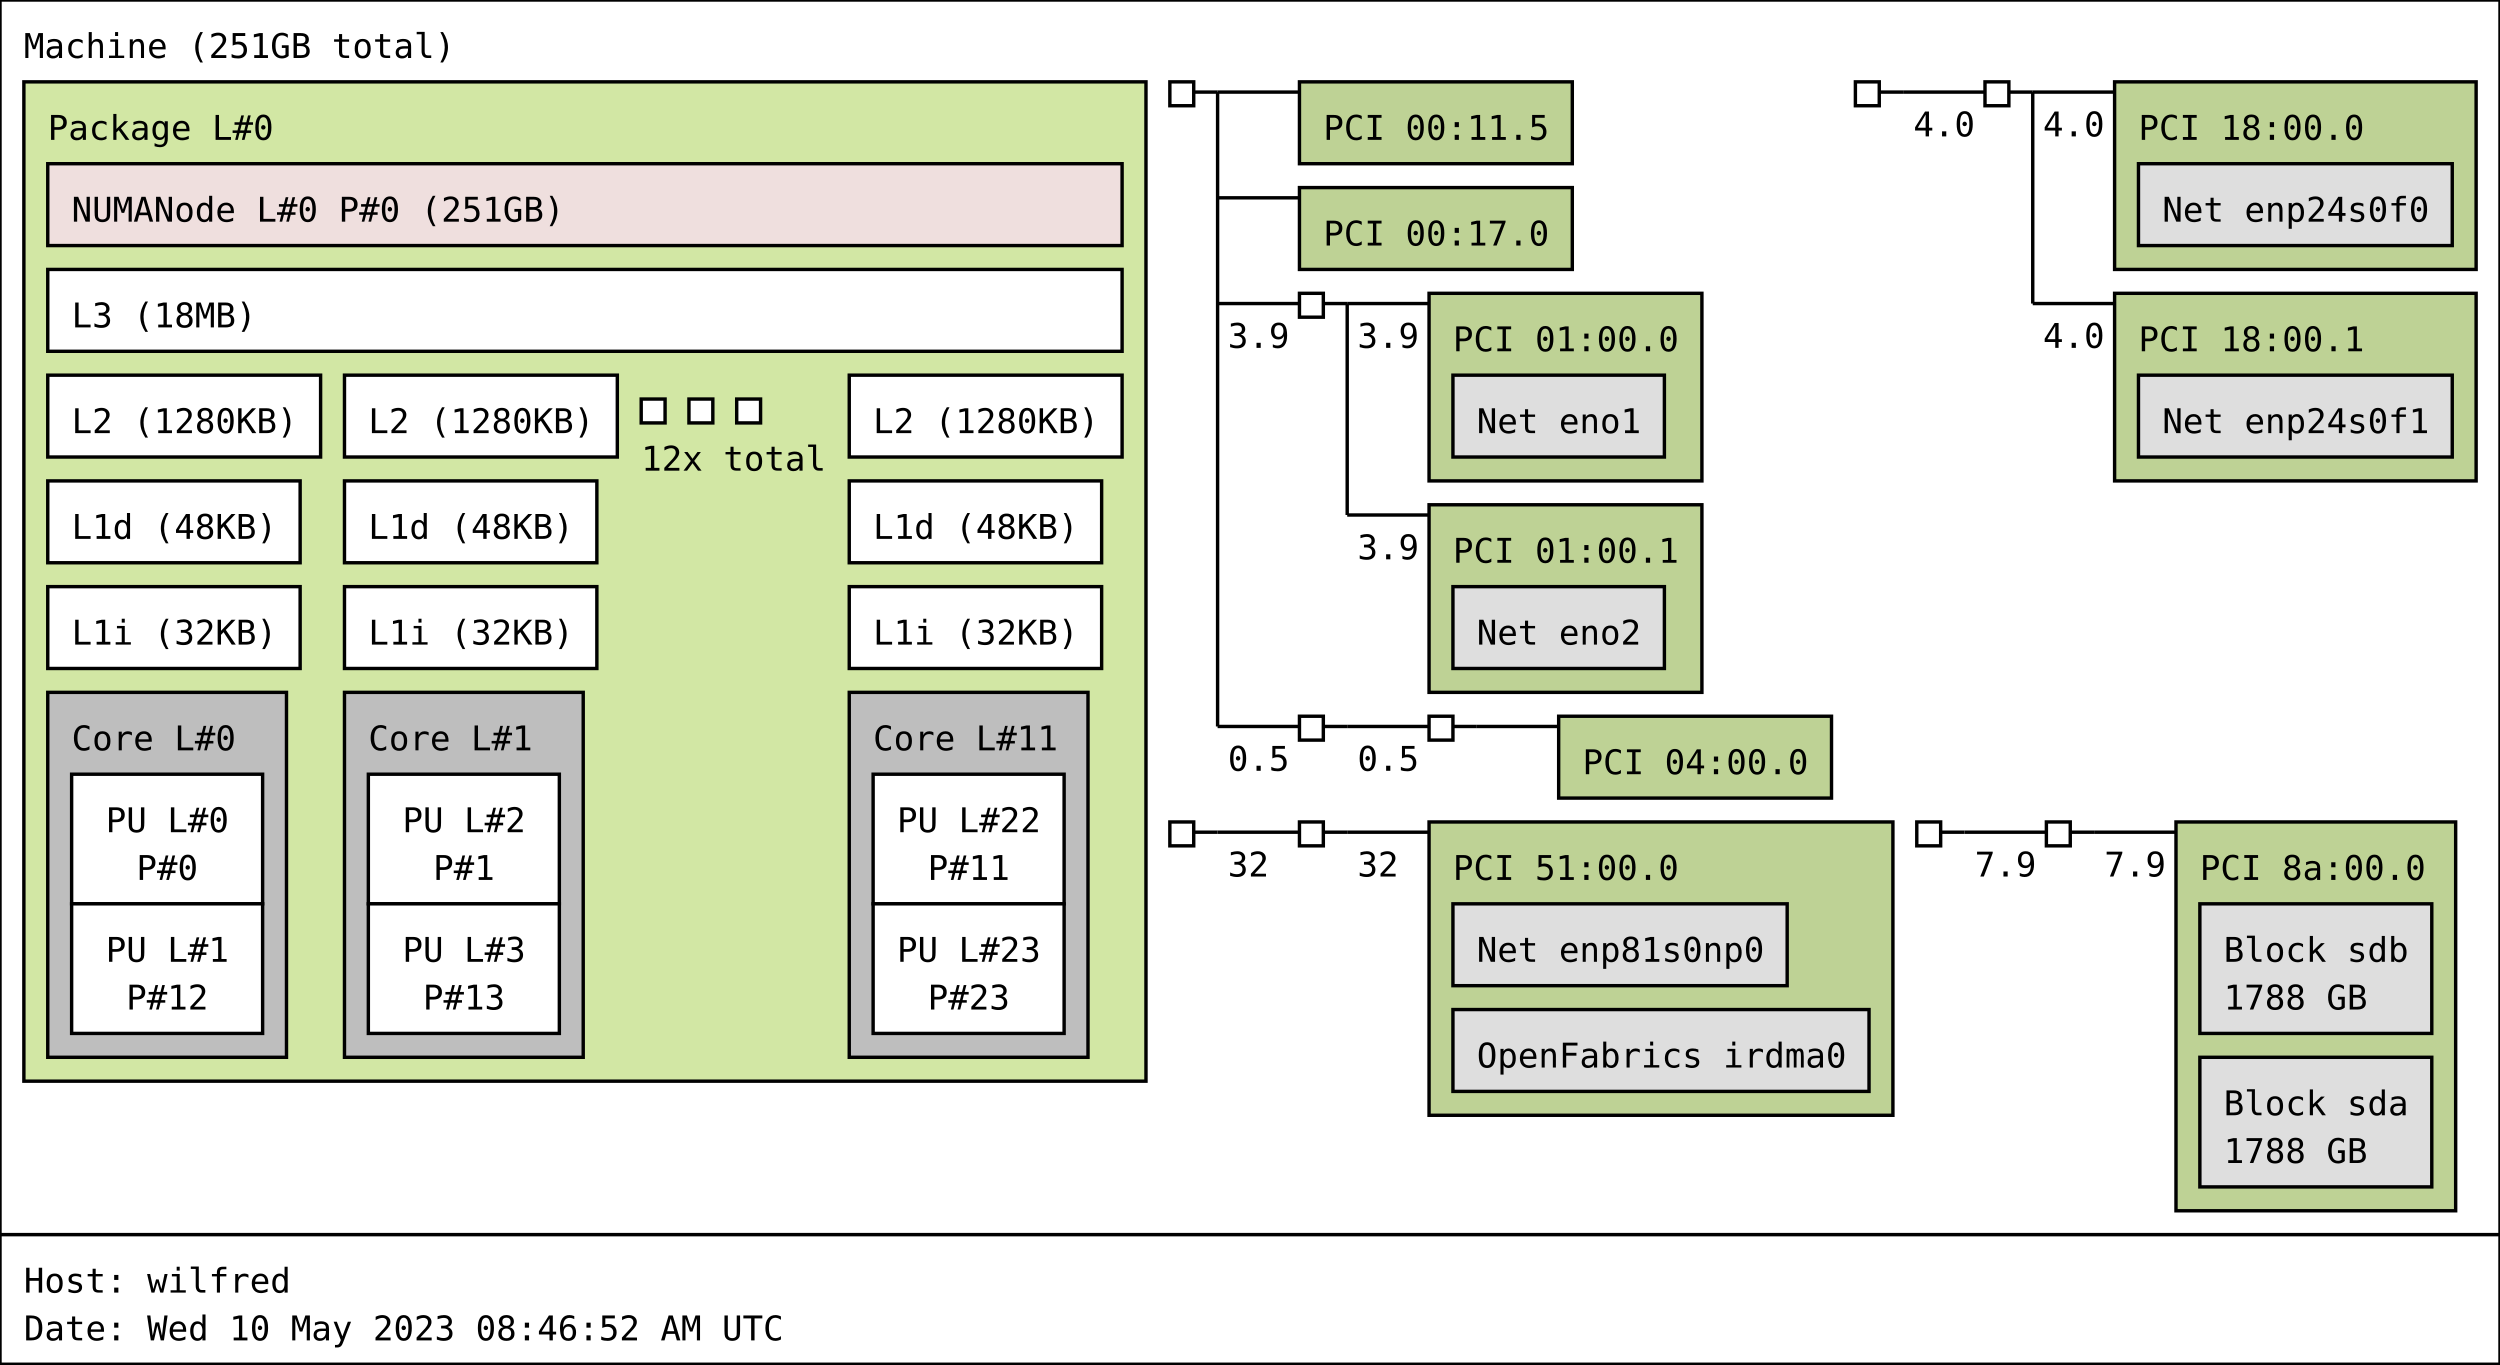
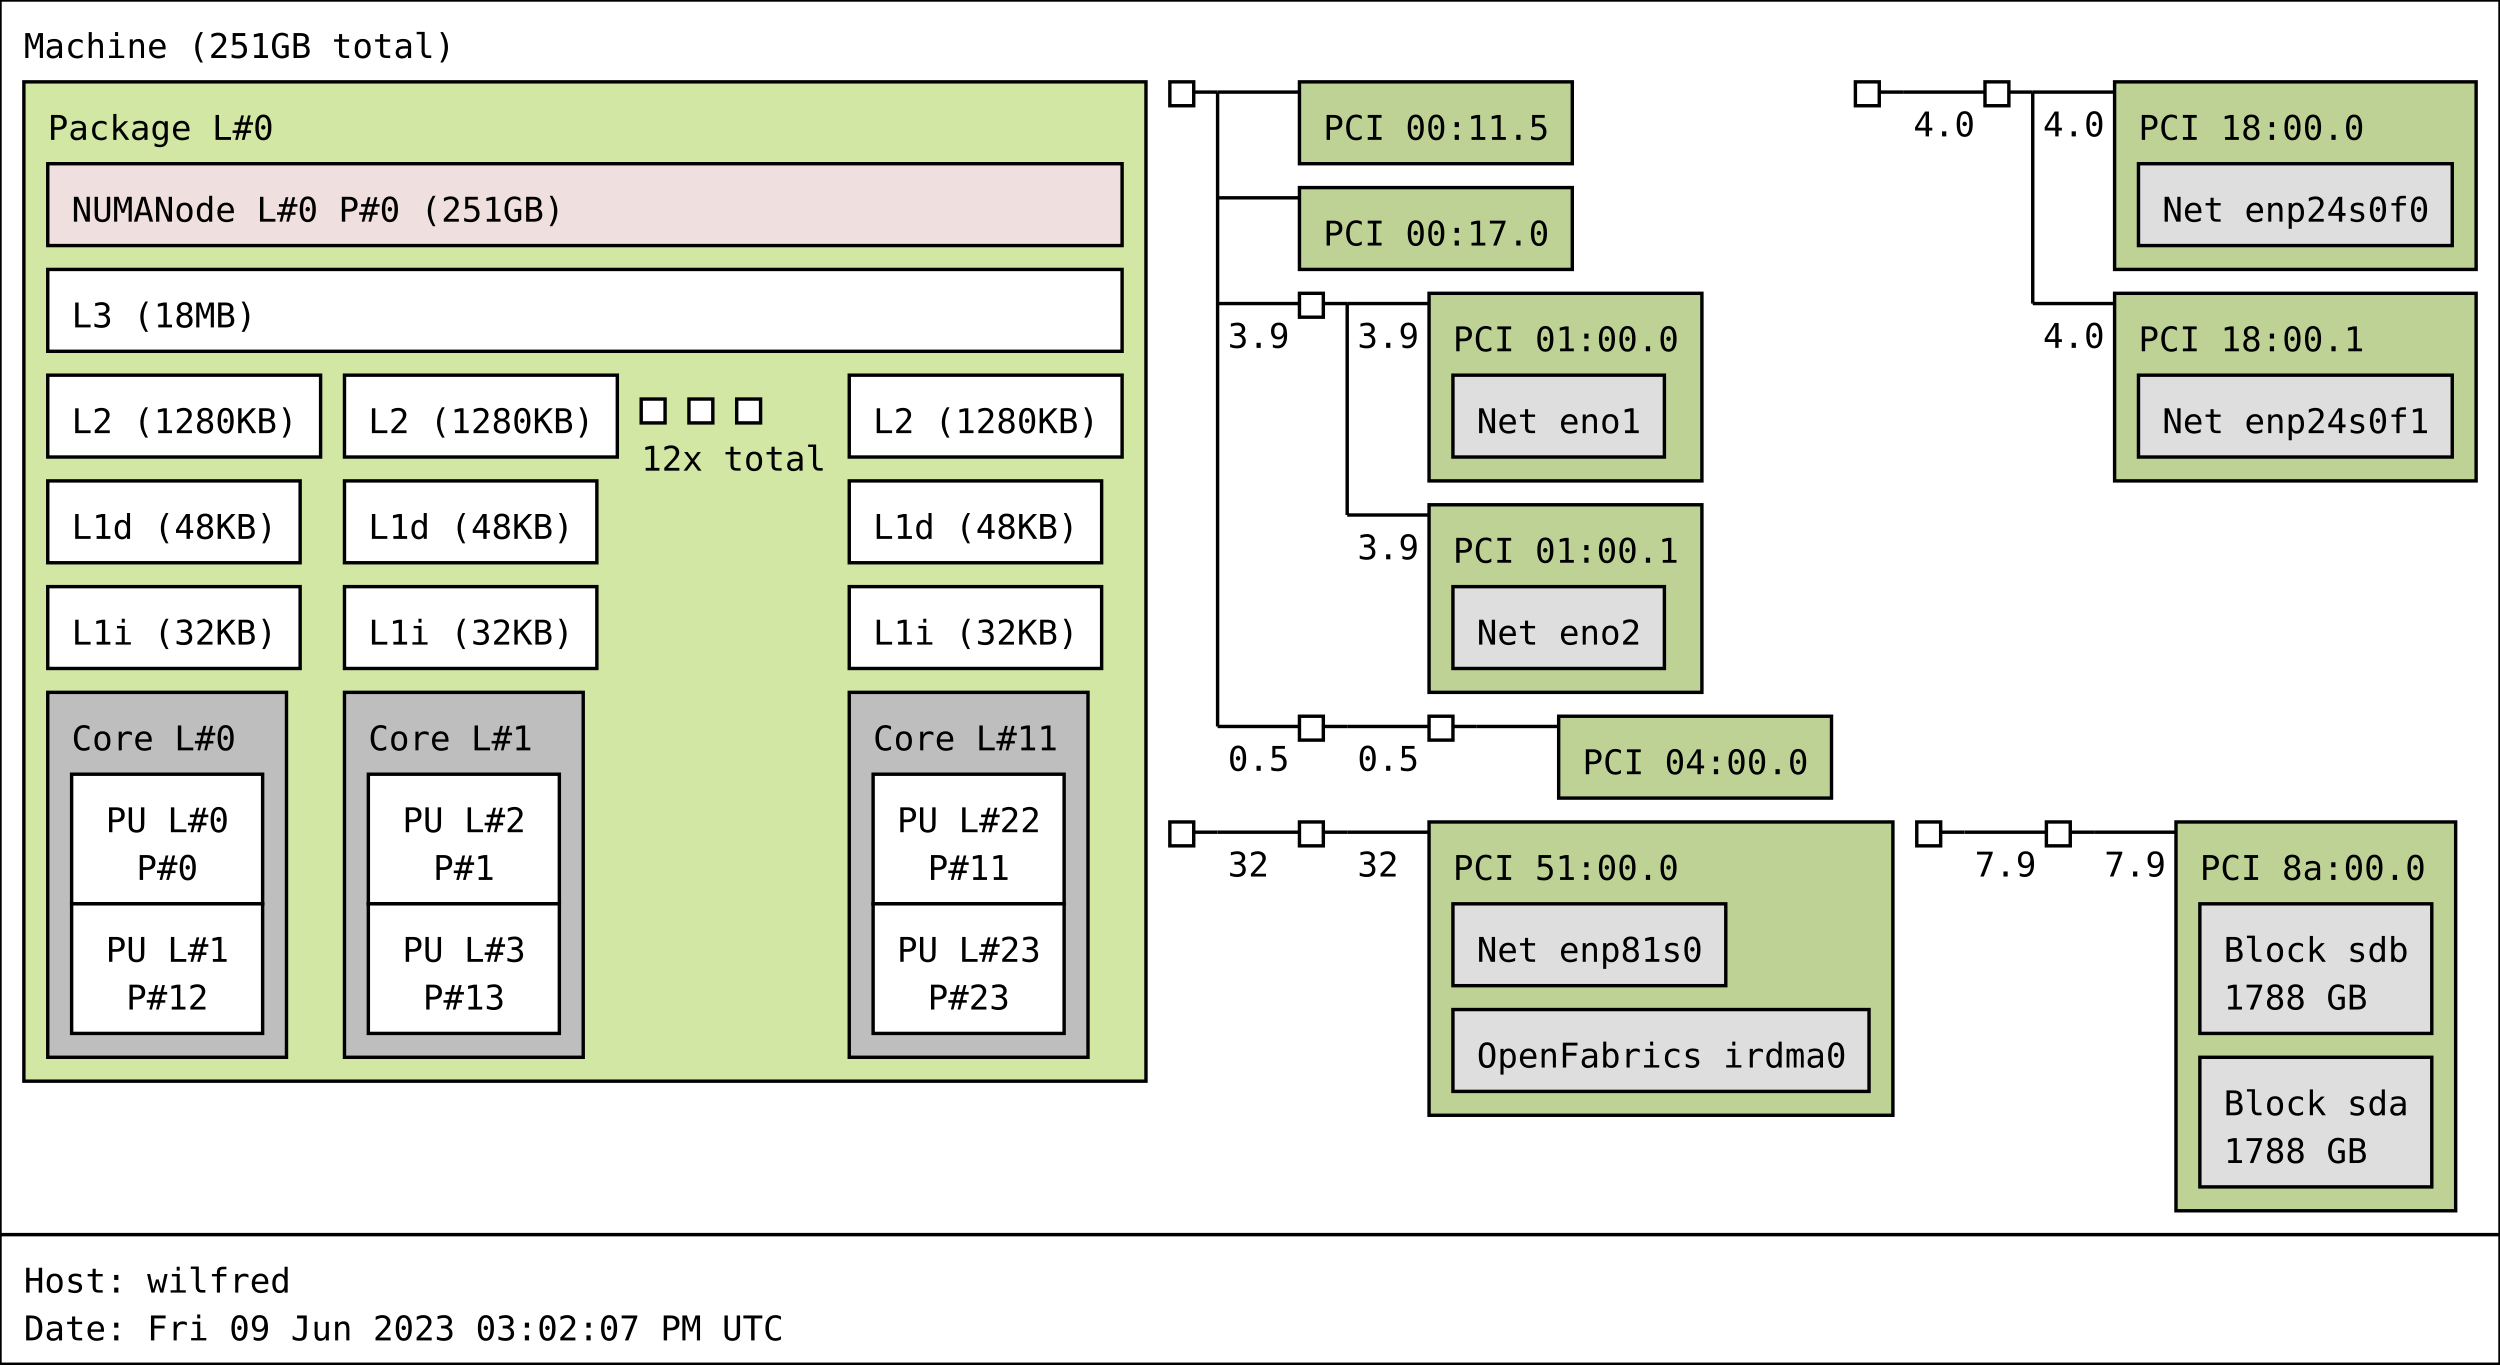
<svg xmlns="http://www.w3.org/2000/svg" width="733px" height="400px" viewBox="0 0 733px 400px" version="1.1">
  <rect id="Machine_0_rect" class="Machine" x="0" y="0" width="733" height="362" fill="rgb(255,255,255)" stroke="rgb(0,0,0)" stroke-width="1" />
  <text id="Machine_0_text" class="Machine" font-family="Monospace" x="7" y="17" fill="rgb(0,0,0)" font-size="10px">Machine (251GB total)</text>
  <rect id="Package_0_rect" class="Package" x="7" y="24" width="329" height="293" fill="rgb(210,231,164)" stroke="rgb(0,0,0)" stroke-width="1" />
  <text id="Package_0_text" class="Package" font-family="Monospace" x="14" y="41" fill="rgb(0,0,0)" font-size="10px">Package L#0</text>
  <rect id="L3_0_rect" class="L3" x="14" y="79" width="315" height="24" fill="rgb(255,255,255)" stroke="rgb(0,0,0)" stroke-width="1" />
  <text id="L3_0_text" class="L3" font-family="Monospace" x="21" y="96" fill="rgb(0,0,0)" font-size="10px">L3 (18MB)</text>
  <rect id="L2_0_rect" class="L2" x="14" y="110" width="80" height="24" fill="rgb(255,255,255)" stroke="rgb(0,0,0)" stroke-width="1" />
  <text id="L2_0_text" class="L2" font-family="Monospace" x="21" y="127" fill="rgb(0,0,0)" font-size="10px">L2 (1280KB)</text>
  <rect id="L1d_0_rect" class="L1d" x="14" y="141" width="74" height="24" fill="rgb(255,255,255)" stroke="rgb(0,0,0)" stroke-width="1" />
  <text id="L1d_0_text" class="L1d" font-family="Monospace" x="21" y="158" fill="rgb(0,0,0)" font-size="10px">L1d (48KB)</text>
  <rect id="L1i_0_rect" class="L1i" x="14" y="172" width="74" height="24" fill="rgb(255,255,255)" stroke="rgb(0,0,0)" stroke-width="1" />
  <text id="L1i_0_text" class="L1i" font-family="Monospace" x="21" y="189" fill="rgb(0,0,0)" font-size="10px">L1i (32KB)</text>
  <rect id="Core_0_rect" class="Core" x="14" y="203" width="70" height="107" fill="rgb(190,190,190)" stroke="rgb(0,0,0)" stroke-width="1" />
  <text id="Core_0_text" class="Core" font-family="Monospace" x="21" y="220" fill="rgb(0,0,0)" font-size="10px">Core L#0</text>
  <rect id="PU_0_rect" class="PU" x="21" y="227" width="56" height="38" fill="rgb(255,255,255)" stroke="rgb(0,0,0)" stroke-width="1" />
  <text id="PU_0_text" class="PU" font-family="Monospace" x="31" y="244" fill="rgb(0,0,0)" font-size="10px">PU L#0</text>
  <text id="PU_0_text_1" class="PU" font-family="Monospace" x="40" y="258" fill="rgb(0,0,0)" font-size="10px">P#0</text>
  <rect id="PU_1_rect" class="PU" x="21" y="265" width="56" height="38" fill="rgb(255,255,255)" stroke="rgb(0,0,0)" stroke-width="1" />
  <text id="PU_1_text" class="PU" font-family="Monospace" x="31" y="282" fill="rgb(0,0,0)" font-size="10px">PU L#1</text>
  <text id="PU_1_text_1" class="PU" font-family="Monospace" x="37" y="296" fill="rgb(0,0,0)" font-size="10px">P#12</text>
  <rect id="L2_1_rect" class="L2" x="101" y="110" width="80" height="24" fill="rgb(255,255,255)" stroke="rgb(0,0,0)" stroke-width="1" />
  <text id="L2_1_text" class="L2" font-family="Monospace" x="108" y="127" fill="rgb(0,0,0)" font-size="10px">L2 (1280KB)</text>
  <rect id="L1d_1_rect" class="L1d" x="101" y="141" width="74" height="24" fill="rgb(255,255,255)" stroke="rgb(0,0,0)" stroke-width="1" />
  <text id="L1d_1_text" class="L1d" font-family="Monospace" x="108" y="158" fill="rgb(0,0,0)" font-size="10px">L1d (48KB)</text>
  <rect id="L1i_1_rect" class="L1i" x="101" y="172" width="74" height="24" fill="rgb(255,255,255)" stroke="rgb(0,0,0)" stroke-width="1" />
  <text id="L1i_1_text" class="L1i" font-family="Monospace" x="108" y="189" fill="rgb(0,0,0)" font-size="10px">L1i (32KB)</text>
  <rect id="Core_1_rect" class="Core" x="101" y="203" width="70" height="107" fill="rgb(190,190,190)" stroke="rgb(0,0,0)" stroke-width="1" />
  <text id="Core_1_text" class="Core" font-family="Monospace" x="108" y="220" fill="rgb(0,0,0)" font-size="10px">Core L#1</text>
  <rect id="PU_2_rect" class="PU" x="108" y="227" width="56" height="38" fill="rgb(255,255,255)" stroke="rgb(0,0,0)" stroke-width="1" />
  <text id="PU_2_text" class="PU" font-family="Monospace" x="118" y="244" fill="rgb(0,0,0)" font-size="10px">PU L#2</text>
  <text id="PU_2_text_1" class="PU" font-family="Monospace" x="127" y="258" fill="rgb(0,0,0)" font-size="10px">P#1</text>
  <rect id="PU_3_rect" class="PU" x="108" y="265" width="56" height="38" fill="rgb(255,255,255)" stroke="rgb(0,0,0)" stroke-width="1" />
  <text id="PU_3_text" class="PU" font-family="Monospace" x="118" y="282" fill="rgb(0,0,0)" font-size="10px">PU L#3</text>
  <text id="PU_3_text_1" class="PU" font-family="Monospace" x="124" y="296" fill="rgb(0,0,0)" font-size="10px">P#13</text>
  <rect id="L2_2_rect" class="L2" x="188" y="117" width="7" height="7" fill="rgb(255,255,255)" stroke="rgb(0,0,0)" stroke-width="1" />
  <rect id="L2_2_rect" class="L2" x="202" y="117" width="7" height="7" fill="rgb(255,255,255)" stroke="rgb(0,0,0)" stroke-width="1" />
  <rect id="L2_2_rect" class="L2" x="216" y="117" width="7" height="7" fill="rgb(255,255,255)" stroke="rgb(0,0,0)" stroke-width="1" />
  <text id="L2_2_text" class="L2" font-family="Monospace" x="188" y="138" fill="rgb(0,0,0)" font-size="10px">12x total</text>
  <rect id="L2_11_rect" class="L2" x="249" y="110" width="80" height="24" fill="rgb(255,255,255)" stroke="rgb(0,0,0)" stroke-width="1" />
  <text id="L2_11_text" class="L2" font-family="Monospace" x="256" y="127" fill="rgb(0,0,0)" font-size="10px">L2 (1280KB)</text>
  <rect id="L1d_11_rect" class="L1d" x="249" y="141" width="74" height="24" fill="rgb(255,255,255)" stroke="rgb(0,0,0)" stroke-width="1" />
  <text id="L1d_11_text" class="L1d" font-family="Monospace" x="256" y="158" fill="rgb(0,0,0)" font-size="10px">L1d (48KB)</text>
  <rect id="L1i_11_rect" class="L1i" x="249" y="172" width="74" height="24" fill="rgb(255,255,255)" stroke="rgb(0,0,0)" stroke-width="1" />
  <text id="L1i_11_text" class="L1i" font-family="Monospace" x="256" y="189" fill="rgb(0,0,0)" font-size="10px">L1i (32KB)</text>
  <rect id="Core_11_rect" class="Core" x="249" y="203" width="70" height="107" fill="rgb(190,190,190)" stroke="rgb(0,0,0)" stroke-width="1" />
  <text id="Core_11_text" class="Core" font-family="Monospace" x="256" y="220" fill="rgb(0,0,0)" font-size="10px">Core L#11</text>
  <rect id="PU_22_rect" class="PU" x="256" y="227" width="56" height="38" fill="rgb(255,255,255)" stroke="rgb(0,0,0)" stroke-width="1" />
  <text id="PU_22_text" class="PU" font-family="Monospace" x="263" y="244" fill="rgb(0,0,0)" font-size="10px">PU L#22</text>
  <text id="PU_22_text_1" class="PU" font-family="Monospace" x="272" y="258" fill="rgb(0,0,0)" font-size="10px">P#11</text>
  <rect id="PU_23_rect" class="PU" x="256" y="265" width="56" height="38" fill="rgb(255,255,255)" stroke="rgb(0,0,0)" stroke-width="1" />
  <text id="PU_23_text" class="PU" font-family="Monospace" x="263" y="282" fill="rgb(0,0,0)" font-size="10px">PU L#23</text>
  <text id="PU_23_text_1" class="PU" font-family="Monospace" x="272" y="296" fill="rgb(0,0,0)" font-size="10px">P#23</text>
  <rect id="NUMANode_0_rect" class="NUMANode" x="14" y="48" width="315" height="24" fill="rgb(239,223,222)" stroke="rgb(0,0,0)" stroke-width="1" />
  <text id="NUMANode_0_text" class="NUMANode" font-family="Monospace" x="21" y="65" fill="rgb(0,0,0)" font-size="10px">NUMANode L#0 P#0 (251GB)</text>
  <rect id="HostBridge_0_rect" class="HostBridge" x="343" y="24" width="7" height="7" fill="rgb(255,255,255)" stroke="rgb(0,0,0)" stroke-width="1" />
  <line id="HostBridge_0_line" class="HostBridge" x1="350" y1="27" x2="357" y2="27" stroke="rgb(0,0,0)" stroke-width="1" />
  <line id="HostBridge_0_line_2" class="HostBridge" x1="357" y1="27" x2="381" y2="27" stroke="rgb(0,0,0)" stroke-width="1" />
  <line id="HostBridge_0_line_3" class="HostBridge" x1="357" y1="58" x2="381" y2="58" stroke="rgb(0,0,0)" stroke-width="1" />
  <line id="HostBridge_0_line_4" class="HostBridge" x1="357" y1="89" x2="381" y2="89" stroke="rgb(0,0,0)" stroke-width="1" />
  <text id="HostBridge_0_text_4" class="HostBridge" font-family="Monospace" x="360" y="102" fill="rgb(0,0,0)" font-size="10px">3.9</text>
  <line id="HostBridge_0_line_5" class="HostBridge" x1="357" y1="213" x2="381" y2="213" stroke="rgb(0,0,0)" stroke-width="1" />
  <text id="HostBridge_0_text_5" class="HostBridge" font-family="Monospace" x="360" y="226" fill="rgb(0,0,0)" font-size="10px">0.5</text>
  <line id="HostBridge_0_line_1" class="HostBridge" x1="357" y1="27" x2="357" y2="213" stroke="rgb(0,0,0)" stroke-width="1" />
  <rect id="PCI_0_rect" class="PCI" x="381" y="24" width="80" height="24" fill="rgb(190,210,149)" stroke="rgb(0,0,0)" stroke-width="1" />
  <text id="PCI_0_text" class="PCI" font-family="Monospace" x="388" y="41" fill="rgb(0,0,0)" font-size="10px">PCI 00:11.5</text>
  <rect id="PCI_1_rect" class="PCI" x="381" y="55" width="80" height="24" fill="rgb(190,210,149)" stroke="rgb(0,0,0)" stroke-width="1" />
  <text id="PCI_1_text" class="PCI" font-family="Monospace" x="388" y="72" fill="rgb(0,0,0)" font-size="10px">PCI 00:17.0</text>
  <rect id="PCIBridge_1_rect" class="PCIBridge" x="381" y="86" width="7" height="7" fill="rgb(255,255,255)" stroke="rgb(0,0,0)" stroke-width="1" />
  <line id="PCIBridge_1_line" class="PCIBridge" x1="388" y1="89" x2="395" y2="89" stroke="rgb(0,0,0)" stroke-width="1" />
  <line id="PCIBridge_1_line_2" class="PCIBridge" x1="395" y1="89" x2="419" y2="89" stroke="rgb(0,0,0)" stroke-width="1" />
  <text id="PCIBridge_1_text_2" class="PCIBridge" font-family="Monospace" x="398" y="102" fill="rgb(0,0,0)" font-size="10px">3.9</text>
  <line id="PCIBridge_1_line_3" class="PCIBridge" x1="395" y1="151" x2="419" y2="151" stroke="rgb(0,0,0)" stroke-width="1" />
  <text id="PCIBridge_1_text_3" class="PCIBridge" font-family="Monospace" x="398" y="164" fill="rgb(0,0,0)" font-size="10px">3.9</text>
  <line id="PCIBridge_1_line_1" class="PCIBridge" x1="395" y1="89" x2="395" y2="151" stroke="rgb(0,0,0)" stroke-width="1" />
  <rect id="PCI_2_rect" class="PCI" x="419" y="86" width="80" height="55" fill="rgb(190,210,149)" stroke="rgb(0,0,0)" stroke-width="1" />
  <text id="PCI_2_text" class="PCI" font-family="Monospace" x="426" y="103" fill="rgb(0,0,0)" font-size="10px">PCI 01:00.0</text>
  <rect id="Net_0_rect" class="Net" x="426" y="110" width="62" height="24" fill="rgb(222,222,222)" stroke="rgb(0,0,0)" stroke-width="1" />
  <text id="Net_0_text" class="Net" font-family="Monospace" x="433" y="127" fill="rgb(0,0,0)" font-size="10px">Net eno1</text>
  <rect id="PCI_3_rect" class="PCI" x="419" y="148" width="80" height="55" fill="rgb(190,210,149)" stroke="rgb(0,0,0)" stroke-width="1" />
  <text id="PCI_3_text" class="PCI" font-family="Monospace" x="426" y="165" fill="rgb(0,0,0)" font-size="10px">PCI 01:00.1</text>
  <rect id="Net_1_rect" class="Net" x="426" y="172" width="62" height="24" fill="rgb(222,222,222)" stroke="rgb(0,0,0)" stroke-width="1" />
  <text id="Net_1_text" class="Net" font-family="Monospace" x="433" y="189" fill="rgb(0,0,0)" font-size="10px">Net eno2</text>
  <rect id="PCIBridge_2_rect" class="PCIBridge" x="381" y="210" width="7" height="7" fill="rgb(255,255,255)" stroke="rgb(0,0,0)" stroke-width="1" />
  <line id="PCIBridge_2_line" class="PCIBridge" x1="388" y1="213" x2="395" y2="213" stroke="rgb(0,0,0)" stroke-width="1" />
  <line id="PCIBridge_2_line_2" class="PCIBridge" x1="395" y1="213" x2="419" y2="213" stroke="rgb(0,0,0)" stroke-width="1" />
  <text id="PCIBridge_2_text_2" class="PCIBridge" font-family="Monospace" x="398" y="226" fill="rgb(0,0,0)" font-size="10px">0.5</text>
  <line id="PCIBridge_2_line_1" class="PCIBridge" x1="395" y1="213" x2="395" y2="213" stroke="rgb(0,0,0)" stroke-width="1" />
  <rect id="PCIBridge_3_rect" class="PCIBridge" x="419" y="210" width="7" height="7" fill="rgb(255,255,255)" stroke="rgb(0,0,0)" stroke-width="1" />
  <line id="PCIBridge_3_line" class="PCIBridge" x1="426" y1="213" x2="433" y2="213" stroke="rgb(0,0,0)" stroke-width="1" />
  <line id="PCIBridge_3_line_2" class="PCIBridge" x1="433" y1="213" x2="457" y2="213" stroke="rgb(0,0,0)" stroke-width="1" />
  <line id="PCIBridge_3_line_1" class="PCIBridge" x1="433" y1="213" x2="433" y2="213" stroke="rgb(0,0,0)" stroke-width="1" />
  <rect id="PCI_4_rect" class="PCI" x="457" y="210" width="80" height="24" fill="rgb(190,210,149)" stroke="rgb(0,0,0)" stroke-width="1" />
  <text id="PCI_4_text" class="PCI" font-family="Monospace" x="464" y="227" fill="rgb(0,0,0)" font-size="10px">PCI 04:00.0</text>
  <rect id="HostBridge_4_rect" class="HostBridge" x="544" y="24" width="7" height="7" fill="rgb(255,255,255)" stroke="rgb(0,0,0)" stroke-width="1" />
  <line id="HostBridge_4_line" class="HostBridge" x1="551" y1="27" x2="558" y2="27" stroke="rgb(0,0,0)" stroke-width="1" />
  <line id="HostBridge_4_line_2" class="HostBridge" x1="558" y1="27" x2="582" y2="27" stroke="rgb(0,0,0)" stroke-width="1" />
  <text id="HostBridge_4_text_2" class="HostBridge" font-family="Monospace" x="561" y="40" fill="rgb(0,0,0)" font-size="10px">4.0</text>
  <line id="HostBridge_4_line_1" class="HostBridge" x1="558" y1="27" x2="558" y2="27" stroke="rgb(0,0,0)" stroke-width="1" />
  <rect id="PCIBridge_5_rect" class="PCIBridge" x="582" y="24" width="7" height="7" fill="rgb(255,255,255)" stroke="rgb(0,0,0)" stroke-width="1" />
  <line id="PCIBridge_5_line" class="PCIBridge" x1="589" y1="27" x2="596" y2="27" stroke="rgb(0,0,0)" stroke-width="1" />
  <line id="PCIBridge_5_line_2" class="PCIBridge" x1="596" y1="27" x2="620" y2="27" stroke="rgb(0,0,0)" stroke-width="1" />
  <text id="PCIBridge_5_text_2" class="PCIBridge" font-family="Monospace" x="599" y="40" fill="rgb(0,0,0)" font-size="10px">4.0</text>
  <line id="PCIBridge_5_line_3" class="PCIBridge" x1="596" y1="89" x2="620" y2="89" stroke="rgb(0,0,0)" stroke-width="1" />
  <text id="PCIBridge_5_text_3" class="PCIBridge" font-family="Monospace" x="599" y="102" fill="rgb(0,0,0)" font-size="10px">4.0</text>
  <line id="PCIBridge_5_line_1" class="PCIBridge" x1="596" y1="27" x2="596" y2="89" stroke="rgb(0,0,0)" stroke-width="1" />
  <rect id="PCI_5_rect" class="PCI" x="620" y="24" width="106" height="55" fill="rgb(190,210,149)" stroke="rgb(0,0,0)" stroke-width="1" />
  <text id="PCI_5_text" class="PCI" font-family="Monospace" x="627" y="41" fill="rgb(0,0,0)" font-size="10px">PCI 18:00.0</text>
  <rect id="Net_2_rect" class="Net" x="627" y="48" width="92" height="24" fill="rgb(222,222,222)" stroke="rgb(0,0,0)" stroke-width="1" />
  <text id="Net_2_text" class="Net" font-family="Monospace" x="634" y="65" fill="rgb(0,0,0)" font-size="10px">Net enp24s0f0</text>
  <rect id="PCI_6_rect" class="PCI" x="620" y="86" width="106" height="55" fill="rgb(190,210,149)" stroke="rgb(0,0,0)" stroke-width="1" />
  <text id="PCI_6_text" class="PCI" font-family="Monospace" x="627" y="103" fill="rgb(0,0,0)" font-size="10px">PCI 18:00.1</text>
  <rect id="Net_3_rect" class="Net" x="627" y="110" width="92" height="24" fill="rgb(222,222,222)" stroke="rgb(0,0,0)" stroke-width="1" />
  <text id="Net_3_text" class="Net" font-family="Monospace" x="634" y="127" fill="rgb(0,0,0)" font-size="10px">Net enp24s0f1</text>
  <rect id="HostBridge_6_rect" class="HostBridge" x="343" y="241" width="7" height="7" fill="rgb(255,255,255)" stroke="rgb(0,0,0)" stroke-width="1" />
  <line id="HostBridge_6_line" class="HostBridge" x1="350" y1="244" x2="357" y2="244" stroke="rgb(0,0,0)" stroke-width="1" />
  <line id="HostBridge_6_line_2" class="HostBridge" x1="357" y1="244" x2="381" y2="244" stroke="rgb(0,0,0)" stroke-width="1" />
  <text id="HostBridge_6_text_2" class="HostBridge" font-family="Monospace" x="360" y="257" fill="rgb(0,0,0)" font-size="10px">32</text>
  <line id="HostBridge_6_line_1" class="HostBridge" x1="357" y1="244" x2="357" y2="244" stroke="rgb(0,0,0)" stroke-width="1" />
  <rect id="PCIBridge_7_rect" class="PCIBridge" x="381" y="241" width="7" height="7" fill="rgb(255,255,255)" stroke="rgb(0,0,0)" stroke-width="1" />
  <line id="PCIBridge_7_line" class="PCIBridge" x1="388" y1="244" x2="395" y2="244" stroke="rgb(0,0,0)" stroke-width="1" />
  <line id="PCIBridge_7_line_2" class="PCIBridge" x1="395" y1="244" x2="419" y2="244" stroke="rgb(0,0,0)" stroke-width="1" />
  <text id="PCIBridge_7_text_2" class="PCIBridge" font-family="Monospace" x="398" y="257" fill="rgb(0,0,0)" font-size="10px">32</text>
  <line id="PCIBridge_7_line_1" class="PCIBridge" x1="395" y1="244" x2="395" y2="244" stroke="rgb(0,0,0)" stroke-width="1" />
  <rect id="PCI_7_rect" class="PCI" x="419" y="241" width="136" height="86" fill="rgb(190,210,149)" stroke="rgb(0,0,0)" stroke-width="1" />
  <text id="PCI_7_text" class="PCI" font-family="Monospace" x="426" y="258" fill="rgb(0,0,0)" font-size="10px">PCI 51:00.0</text>
-   <rect id="Net_4_rect" class="Net" x="426" y="265" width="98" height="24" fill="rgb(222,222,222)" stroke="rgb(0,0,0)" stroke-width="1" />
-   <text id="Net_4_text" class="Net" font-family="Monospace" x="433" y="282" fill="rgb(0,0,0)" font-size="10px">Net enp81s0np0</text>
+   <rect id="Net_4_rect" class="Net" x="426" y="265" width="80" height="24" fill="rgb(222,222,222)" stroke="rgb(0,0,0)" stroke-width="1" />
+   <text id="Net_4_text" class="Net" font-family="Monospace" x="433" y="282" fill="rgb(0,0,0)" font-size="10px">Net enp81s0</text>
  <rect id="OpenFabrics_5_rect" class="OpenFabrics" x="426" y="296" width="122" height="24" fill="rgb(222,222,222)" stroke="rgb(0,0,0)" stroke-width="1" />
  <text id="OpenFabrics_5_text" class="OpenFabrics" font-family="Monospace" x="433" y="313" fill="rgb(0,0,0)" font-size="10px">OpenFabrics irdma0</text>
  <rect id="HostBridge_8_rect" class="HostBridge" x="562" y="241" width="7" height="7" fill="rgb(255,255,255)" stroke="rgb(0,0,0)" stroke-width="1" />
  <line id="HostBridge_8_line" class="HostBridge" x1="569" y1="244" x2="576" y2="244" stroke="rgb(0,0,0)" stroke-width="1" />
  <line id="HostBridge_8_line_2" class="HostBridge" x1="576" y1="244" x2="600" y2="244" stroke="rgb(0,0,0)" stroke-width="1" />
  <text id="HostBridge_8_text_2" class="HostBridge" font-family="Monospace" x="579" y="257" fill="rgb(0,0,0)" font-size="10px">7.9</text>
  <line id="HostBridge_8_line_1" class="HostBridge" x1="576" y1="244" x2="576" y2="244" stroke="rgb(0,0,0)" stroke-width="1" />
  <rect id="PCIBridge_9_rect" class="PCIBridge" x="600" y="241" width="7" height="7" fill="rgb(255,255,255)" stroke="rgb(0,0,0)" stroke-width="1" />
  <line id="PCIBridge_9_line" class="PCIBridge" x1="607" y1="244" x2="614" y2="244" stroke="rgb(0,0,0)" stroke-width="1" />
  <line id="PCIBridge_9_line_2" class="PCIBridge" x1="614" y1="244" x2="638" y2="244" stroke="rgb(0,0,0)" stroke-width="1" />
  <text id="PCIBridge_9_text_2" class="PCIBridge" font-family="Monospace" x="617" y="257" fill="rgb(0,0,0)" font-size="10px">7.9</text>
  <line id="PCIBridge_9_line_1" class="PCIBridge" x1="614" y1="244" x2="614" y2="244" stroke="rgb(0,0,0)" stroke-width="1" />
  <rect id="PCI_8_rect" class="PCI" x="638" y="241" width="82" height="114" fill="rgb(190,210,149)" stroke="rgb(0,0,0)" stroke-width="1" />
  <text id="PCI_8_text" class="PCI" font-family="Monospace" x="645" y="258" fill="rgb(0,0,0)" font-size="10px">PCI 8a:00.0</text>
  <rect id="Block_6_rect" class="Block" x="645" y="265" width="68" height="38" fill="rgb(222,222,222)" stroke="rgb(0,0,0)" stroke-width="1" />
  <text id="Block_6_text" class="Block" font-family="Monospace" x="652" y="282" fill="rgb(0,0,0)" font-size="10px">Block sdb</text>
  <text id="Block_6_text_1" class="Block" font-family="Monospace" x="652" y="296" fill="rgb(0,0,0)" font-size="10px">1788 GB</text>
  <rect id="Block_7_rect" class="Block" x="645" y="310" width="68" height="38" fill="rgb(222,222,222)" stroke="rgb(0,0,0)" stroke-width="1" />
  <text id="Block_7_text" class="Block" font-family="Monospace" x="652" y="327" fill="rgb(0,0,0)" font-size="10px">Block sda</text>
  <text id="Block_7_text_1" class="Block" font-family="Monospace" x="652" y="341" fill="rgb(0,0,0)" font-size="10px">1788 GB</text>
  <rect id="anon_rect" x="0" y="362" width="733" height="38" fill="rgb(255,255,255)" stroke="rgb(0,0,0)" stroke-width="1" />
  <text id="anon_text" font-family="Monospace" x="7" y="379" fill="rgb(0,0,0)" font-size="10px">Host: wilfred</text>
-   <text id="anon_text_1" font-family="Monospace" x="7" y="393" fill="rgb(0,0,0)" font-size="10px">Date: Wed 10 May 2023 08:46:52 AM UTC</text>
+   <text id="anon_text_1" font-family="Monospace" x="7" y="393" fill="rgb(0,0,0)" font-size="10px">Date: Fri 09 Jun 2023 03:02:07 PM UTC</text>
</svg>
